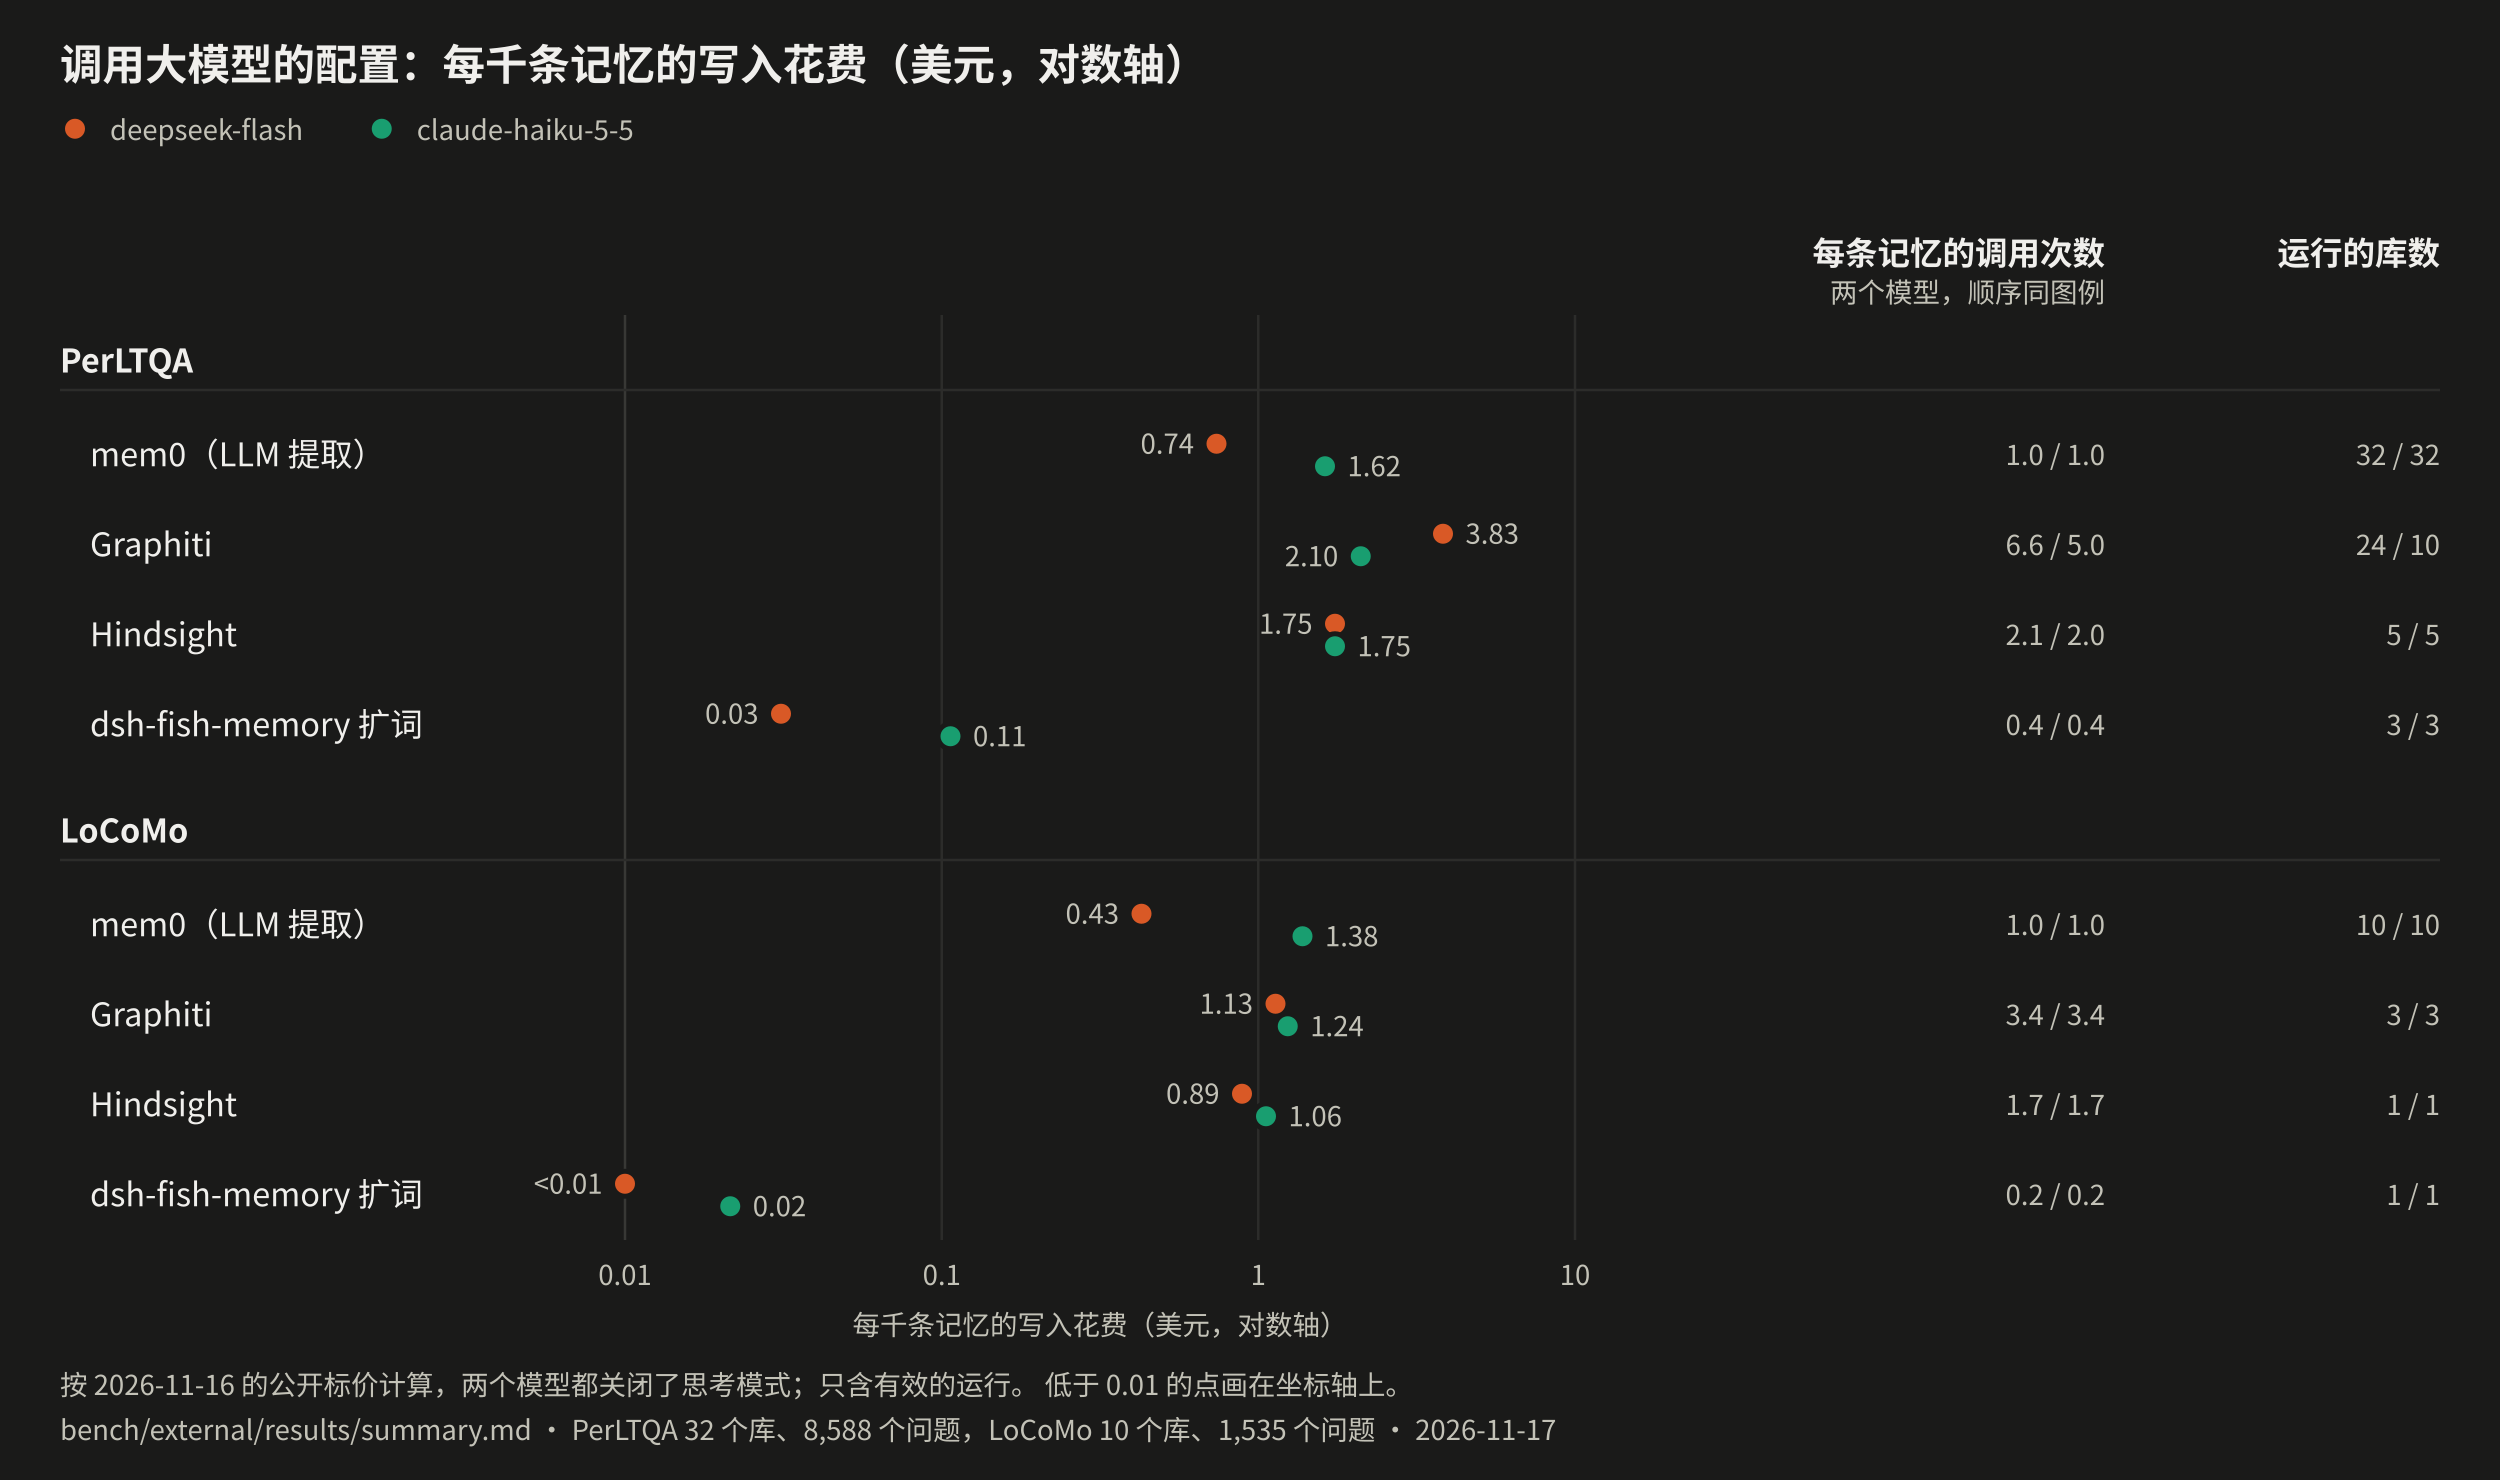
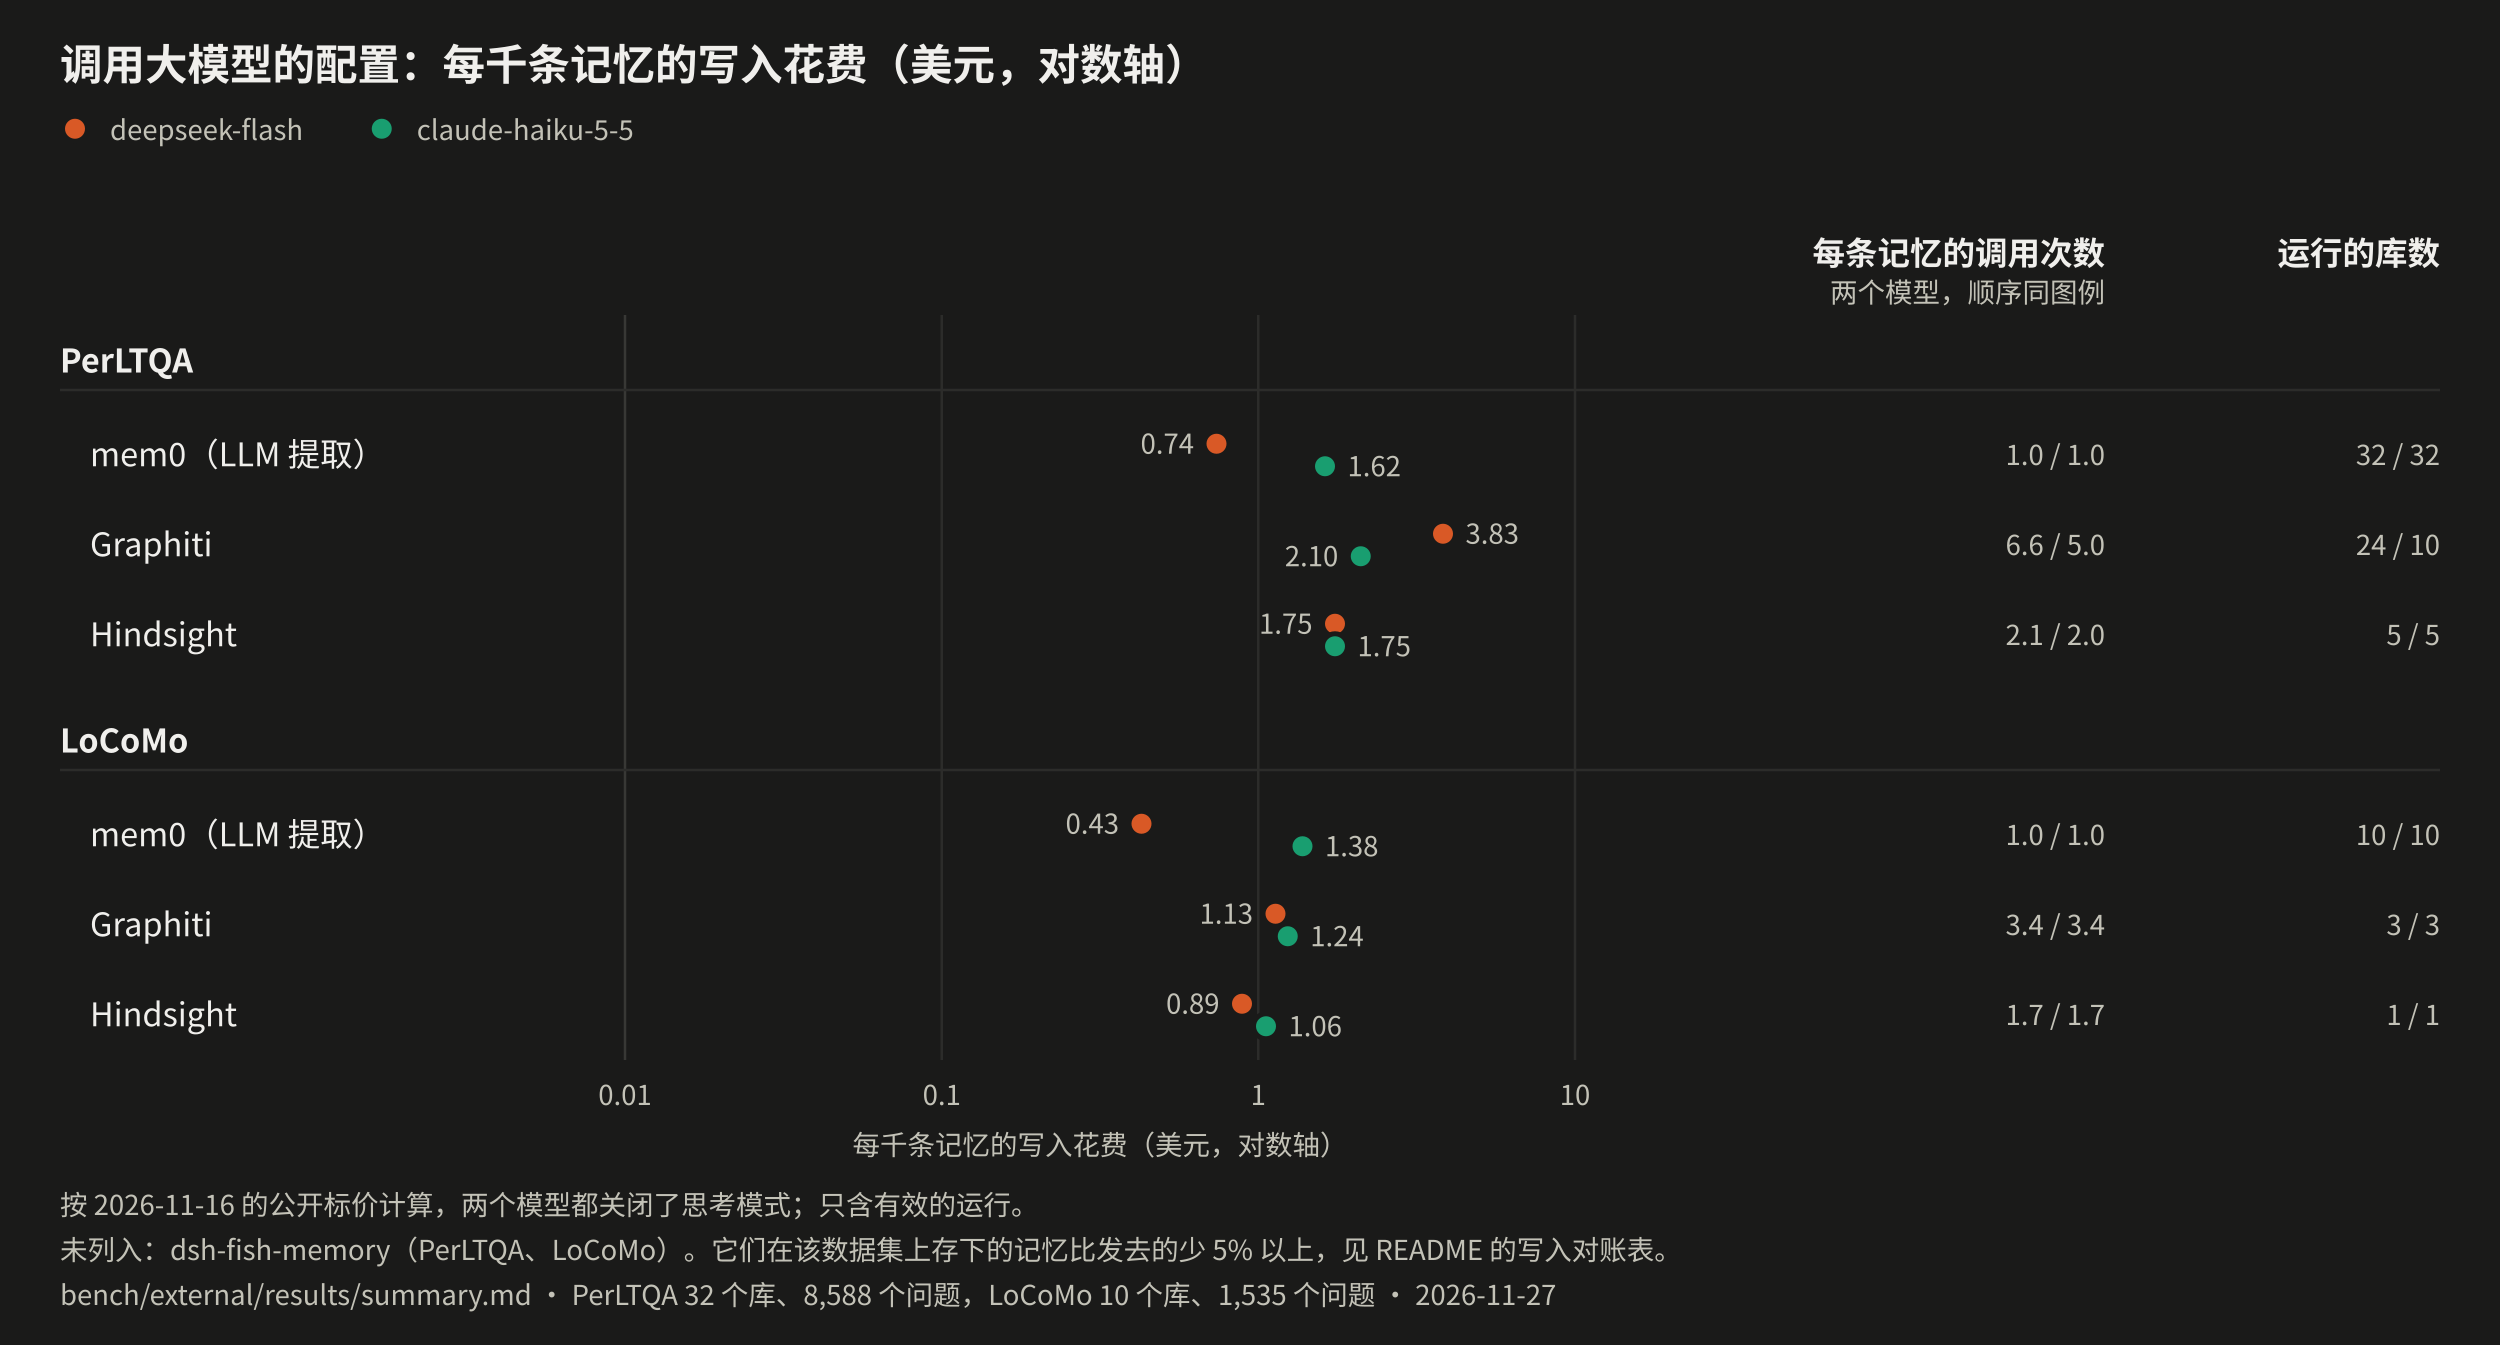
- <svg xmlns="http://www.w3.org/2000/svg" width="1000" height="592" viewBox="0 0 1000 592" role="img" lang="zh">
+ <svg xmlns="http://www.w3.org/2000/svg" width="1000" height="538" viewBox="0 0 1000 538" role="img" lang="zh">
  <style>text{font-family:-apple-system, "Segoe UI", "Microsoft YaHei", "PingFang SC", "Noto Sans CJK SC", "Helvetica Neue", Arial, sans-serif;fill:#c3c2b7;font-size:13px}.t{font-size:17px;font-weight:600;fill:#f0efec}.l{font-size:13px;fill:#f0efec}.lb{font-size:13px;font-weight:600;fill:#f0efec}.s{font-size:11px;fill:#c3c2b7}.grid{stroke:#2c2c2a;stroke-width:1;fill:none}.axis{stroke:#383835;stroke-width:1;fill:none}.tick{stroke:#f0efec;stroke-width:2;fill:none}.lead{stroke-width:1;fill:none}.fa{fill:#3987e5}.fo{fill:#898781}.tint{fill:#898781;fill-opacity:0.35}</style>
-   <rect width="1000" height="592" fill="#1a1a19" />
+   <rect width="1000" height="538" fill="#1a1a19" />
  <text x="24.0" y="32.0" class="t">调用大模型的配置：每千条记忆的写入花费（美元，对数轴）</text>
  <circle cx="30.0" cy="51.5" r="5" fill="#d95926" stroke="#1a1a19" stroke-width="2" />
  <text x="44.0" y="56.0" class="s">deepseek-flash</text>
  <circle cx="152.7" cy="51.5" r="5" fill="#199e70" stroke="#1a1a19" stroke-width="2" />
  <text x="166.7" y="56.0" class="s">claude-haiku-5-5</text>
-   <line x1="250.0" y1="126.0" x2="250.0" y2="496.0" class="axis" />
-   <text x="250.0" y="514.0" class="s" text-anchor="middle">0.01</text>
-   <line x1="376.7" y1="126.0" x2="376.7" y2="496.0" class="grid" />
-   <text x="376.7" y="514.0" class="s" text-anchor="middle">0.1</text>
-   <line x1="503.3" y1="126.0" x2="503.3" y2="496.0" class="grid" />
-   <text x="503.3" y="514.0" class="s" text-anchor="middle">1</text>
-   <line x1="630.0" y1="126.0" x2="630.0" y2="496.0" class="grid" />
-   <text x="630.0" y="514.0" class="s" text-anchor="middle">10</text>
-   <text x="440.0" y="534.0" class="s" text-anchor="middle">每千条记忆的写入花费（美元，对数轴）</text>
+   <line x1="250.0" y1="126.0" x2="250.0" y2="424.0" class="axis" />
+   <text x="250.0" y="442.0" class="s" text-anchor="middle">0.01</text>
+   <line x1="376.7" y1="126.0" x2="376.7" y2="424.0" class="grid" />
+   <text x="376.7" y="442.0" class="s" text-anchor="middle">0.1</text>
+   <line x1="503.3" y1="126.0" x2="503.3" y2="424.0" class="grid" />
+   <text x="503.3" y="442.0" class="s" text-anchor="middle">1</text>
+   <line x1="630.0" y1="126.0" x2="630.0" y2="424.0" class="grid" />
+   <text x="630.0" y="442.0" class="s" text-anchor="middle">10</text>
+   <text x="440.0" y="462.0" class="s" text-anchor="middle">每千条记忆的写入花费（美元，对数轴）</text>
  <text x="842.0" y="106.0" class="lb" text-anchor="end">每条记忆的调用次数</text>
  <text x="842.0" y="121.0" class="s" text-anchor="end">两个模型，顺序同图例</text>
  <text x="976.0" y="106.0" class="lb" text-anchor="end">运行的库数</text>
  <text x="24.0" y="149.0" class="lb">PerLTQA</text>
  <line x1="24.0" y1="156.0" x2="976.0" y2="156.0" class="grid" />
  <text x="36.0" y="186.5" class="l">mem0（LLM 提取）</text>
  <circle cx="486.6" cy="177.5" r="5" fill="#d95926" stroke="#1a1a19" stroke-width="2" />
  <text x="477.6" y="181.5" class="s" text-anchor="end">0.74</text>
  <circle cx="530.0" cy="186.5" r="5" fill="#199e70" stroke="#1a1a19" stroke-width="2" />
  <text x="539.0" y="190.5" class="s">1.62</text>
  <text x="842.0" y="186.0" class="s" text-anchor="end">1.0 / 1.0</text>
  <text x="976.0" y="186.0" class="s" text-anchor="end">32 / 32</text>
  <text x="36.0" y="222.5" class="l">Graphiti</text>
  <circle cx="544.3" cy="222.5" r="5" fill="#199e70" stroke="#1a1a19" stroke-width="2" />
  <text x="535.3" y="226.5" class="s" text-anchor="end">2.10</text>
  <circle cx="577.2" cy="213.5" r="5" fill="#d95926" stroke="#1a1a19" stroke-width="2" />
  <text x="586.2" y="217.5" class="s">3.83</text>
  <text x="842.0" y="222.0" class="s" text-anchor="end">6.6 / 5.0</text>
  <text x="976.0" y="222.0" class="s" text-anchor="end">24 / 10</text>
  <text x="36.0" y="258.5" class="l">Hindsight</text>
  <circle cx="534.0" cy="249.5" r="5" fill="#d95926" stroke="#1a1a19" stroke-width="2" />
  <text x="525.0" y="253.5" class="s" text-anchor="end">1.75</text>
  <circle cx="534.0" cy="258.5" r="5" fill="#199e70" stroke="#1a1a19" stroke-width="2" />
  <text x="543.0" y="262.5" class="s">1.75</text>
  <text x="842.0" y="258.0" class="s" text-anchor="end">2.1 / 2.0</text>
  <text x="976.0" y="258.0" class="s" text-anchor="end">5 / 5</text>
-   <text x="36.0" y="294.5" class="l">dsh-fish-memory 扩词</text>
-   <circle cx="312.4" cy="285.5" r="5" fill="#d95926" stroke="#1a1a19" stroke-width="2" />
-   <text x="303.4" y="289.5" class="s" text-anchor="end">0.03</text>
-   <circle cx="380.2" cy="294.5" r="5" fill="#199e70" stroke="#1a1a19" stroke-width="2" />
-   <text x="389.2" y="298.5" class="s">0.11</text>
-   <text x="842.0" y="294.0" class="s" text-anchor="end">0.4 / 0.4</text>
-   <text x="976.0" y="294.0" class="s" text-anchor="end">3 / 3</text>
-   <text x="24.0" y="337.0" class="lb">LoCoMo</text>
-   <line x1="24.0" y1="344.0" x2="976.0" y2="344.0" class="grid" />
-   <text x="36.0" y="374.5" class="l">mem0（LLM 提取）</text>
-   <circle cx="456.6" cy="365.5" r="5" fill="#d95926" stroke="#1a1a19" stroke-width="2" />
-   <text x="447.6" y="369.5" class="s" text-anchor="end">0.43</text>
-   <circle cx="521.0" cy="374.5" r="5" fill="#199e70" stroke="#1a1a19" stroke-width="2" />
-   <text x="530.0" y="378.5" class="s">1.38</text>
-   <text x="842.0" y="374.0" class="s" text-anchor="end">1.0 / 1.0</text>
-   <text x="976.0" y="374.0" class="s" text-anchor="end">10 / 10</text>
-   <text x="36.0" y="410.5" class="l">Graphiti</text>
-   <circle cx="510.2" cy="401.5" r="5" fill="#d95926" stroke="#1a1a19" stroke-width="2" />
-   <text x="501.2" y="405.5" class="s" text-anchor="end">1.13</text>
-   <circle cx="515.1" cy="410.5" r="5" fill="#199e70" stroke="#1a1a19" stroke-width="2" />
-   <text x="524.1" y="414.5" class="s">1.24</text>
-   <text x="842.0" y="410.0" class="s" text-anchor="end">3.4 / 3.4</text>
-   <text x="976.0" y="410.0" class="s" text-anchor="end">3 / 3</text>
-   <text x="36.0" y="446.5" class="l">Hindsight</text>
-   <circle cx="496.8" cy="437.5" r="5" fill="#d95926" stroke="#1a1a19" stroke-width="2" />
-   <text x="487.8" y="441.5" class="s" text-anchor="end">0.89</text>
-   <circle cx="506.4" cy="446.5" r="5" fill="#199e70" stroke="#1a1a19" stroke-width="2" />
-   <text x="515.4" y="450.5" class="s">1.06</text>
-   <text x="842.0" y="446.0" class="s" text-anchor="end">1.7 / 1.7</text>
-   <text x="976.0" y="446.0" class="s" text-anchor="end">1 / 1</text>
-   <text x="36.0" y="482.5" class="l">dsh-fish-memory 扩词</text>
-   <circle cx="250.0" cy="473.5" r="5" fill="#d95926" stroke="#1a1a19" stroke-width="2" />
-   <text x="241.0" y="477.5" class="s" text-anchor="end">&lt;0.01</text>
-   <circle cx="292.1" cy="482.5" r="5" fill="#199e70" stroke="#1a1a19" stroke-width="2" />
-   <text x="301.1" y="486.5" class="s">0.02</text>
-   <text x="842.0" y="482.0" class="s" text-anchor="end">0.2 / 0.2</text>
-   <text x="976.0" y="482.0" class="s" text-anchor="end">1 / 1</text>
-   <text x="24.0" y="558.0" class="s">按 2026-11-16 的公开标价计算，两个模型都关闭了思考模式；只含有效的运行。 低于 0.01 的点画在坐标轴上。</text>
-   <text x="24.0" y="576.0" class="s">bench/external/results/summary.md · PerLTQA 32 个库、8,588 个问题，LoCoMo 10 个库、1,535 个问题 · 2026-11-17</text>
+   <text x="24.0" y="301.0" class="lb">LoCoMo</text>
+   <line x1="24.0" y1="308.0" x2="976.0" y2="308.0" class="grid" />
+   <text x="36.0" y="338.5" class="l">mem0（LLM 提取）</text>
+   <circle cx="456.6" cy="329.5" r="5" fill="#d95926" stroke="#1a1a19" stroke-width="2" />
+   <text x="447.6" y="333.5" class="s" text-anchor="end">0.43</text>
+   <circle cx="521.0" cy="338.5" r="5" fill="#199e70" stroke="#1a1a19" stroke-width="2" />
+   <text x="530.0" y="342.5" class="s">1.38</text>
+   <text x="842.0" y="338.0" class="s" text-anchor="end">1.0 / 1.0</text>
+   <text x="976.0" y="338.0" class="s" text-anchor="end">10 / 10</text>
+   <text x="36.0" y="374.5" class="l">Graphiti</text>
+   <circle cx="510.2" cy="365.5" r="5" fill="#d95926" stroke="#1a1a19" stroke-width="2" />
+   <text x="501.2" y="369.5" class="s" text-anchor="end">1.13</text>
+   <circle cx="515.1" cy="374.5" r="5" fill="#199e70" stroke="#1a1a19" stroke-width="2" />
+   <text x="524.1" y="378.5" class="s">1.24</text>
+   <text x="842.0" y="374.0" class="s" text-anchor="end">3.4 / 3.4</text>
+   <text x="976.0" y="374.0" class="s" text-anchor="end">3 / 3</text>
+   <text x="36.0" y="410.5" class="l">Hindsight</text>
+   <circle cx="496.8" cy="401.5" r="5" fill="#d95926" stroke="#1a1a19" stroke-width="2" />
+   <text x="487.8" y="405.5" class="s" text-anchor="end">0.89</text>
+   <circle cx="506.4" cy="410.5" r="5" fill="#199e70" stroke="#1a1a19" stroke-width="2" />
+   <text x="515.4" y="414.5" class="s">1.06</text>
+   <text x="842.0" y="410.0" class="s" text-anchor="end">1.7 / 1.7</text>
+   <text x="976.0" y="410.0" class="s" text-anchor="end">1 / 1</text>
+   <text x="24.0" y="486.0" class="s">按 2026-11-16 的公开标价计算，两个模型都关闭了思考模式；只含有效的运行。</text>
+   <text x="24.0" y="504.0" class="s">未列入：dsh-fish-memory（PerLTQA、LoCoMo）。它们在该数据集上存下的记忆比发去的少 5% 以上，见 README 的写入对账表。</text>
+   <text x="24.0" y="522.0" class="s">bench/external/results/summary.md · PerLTQA 32 个库、8,588 个问题，LoCoMo 10 个库、1,535 个问题 · 2026-11-27</text>
</svg>
